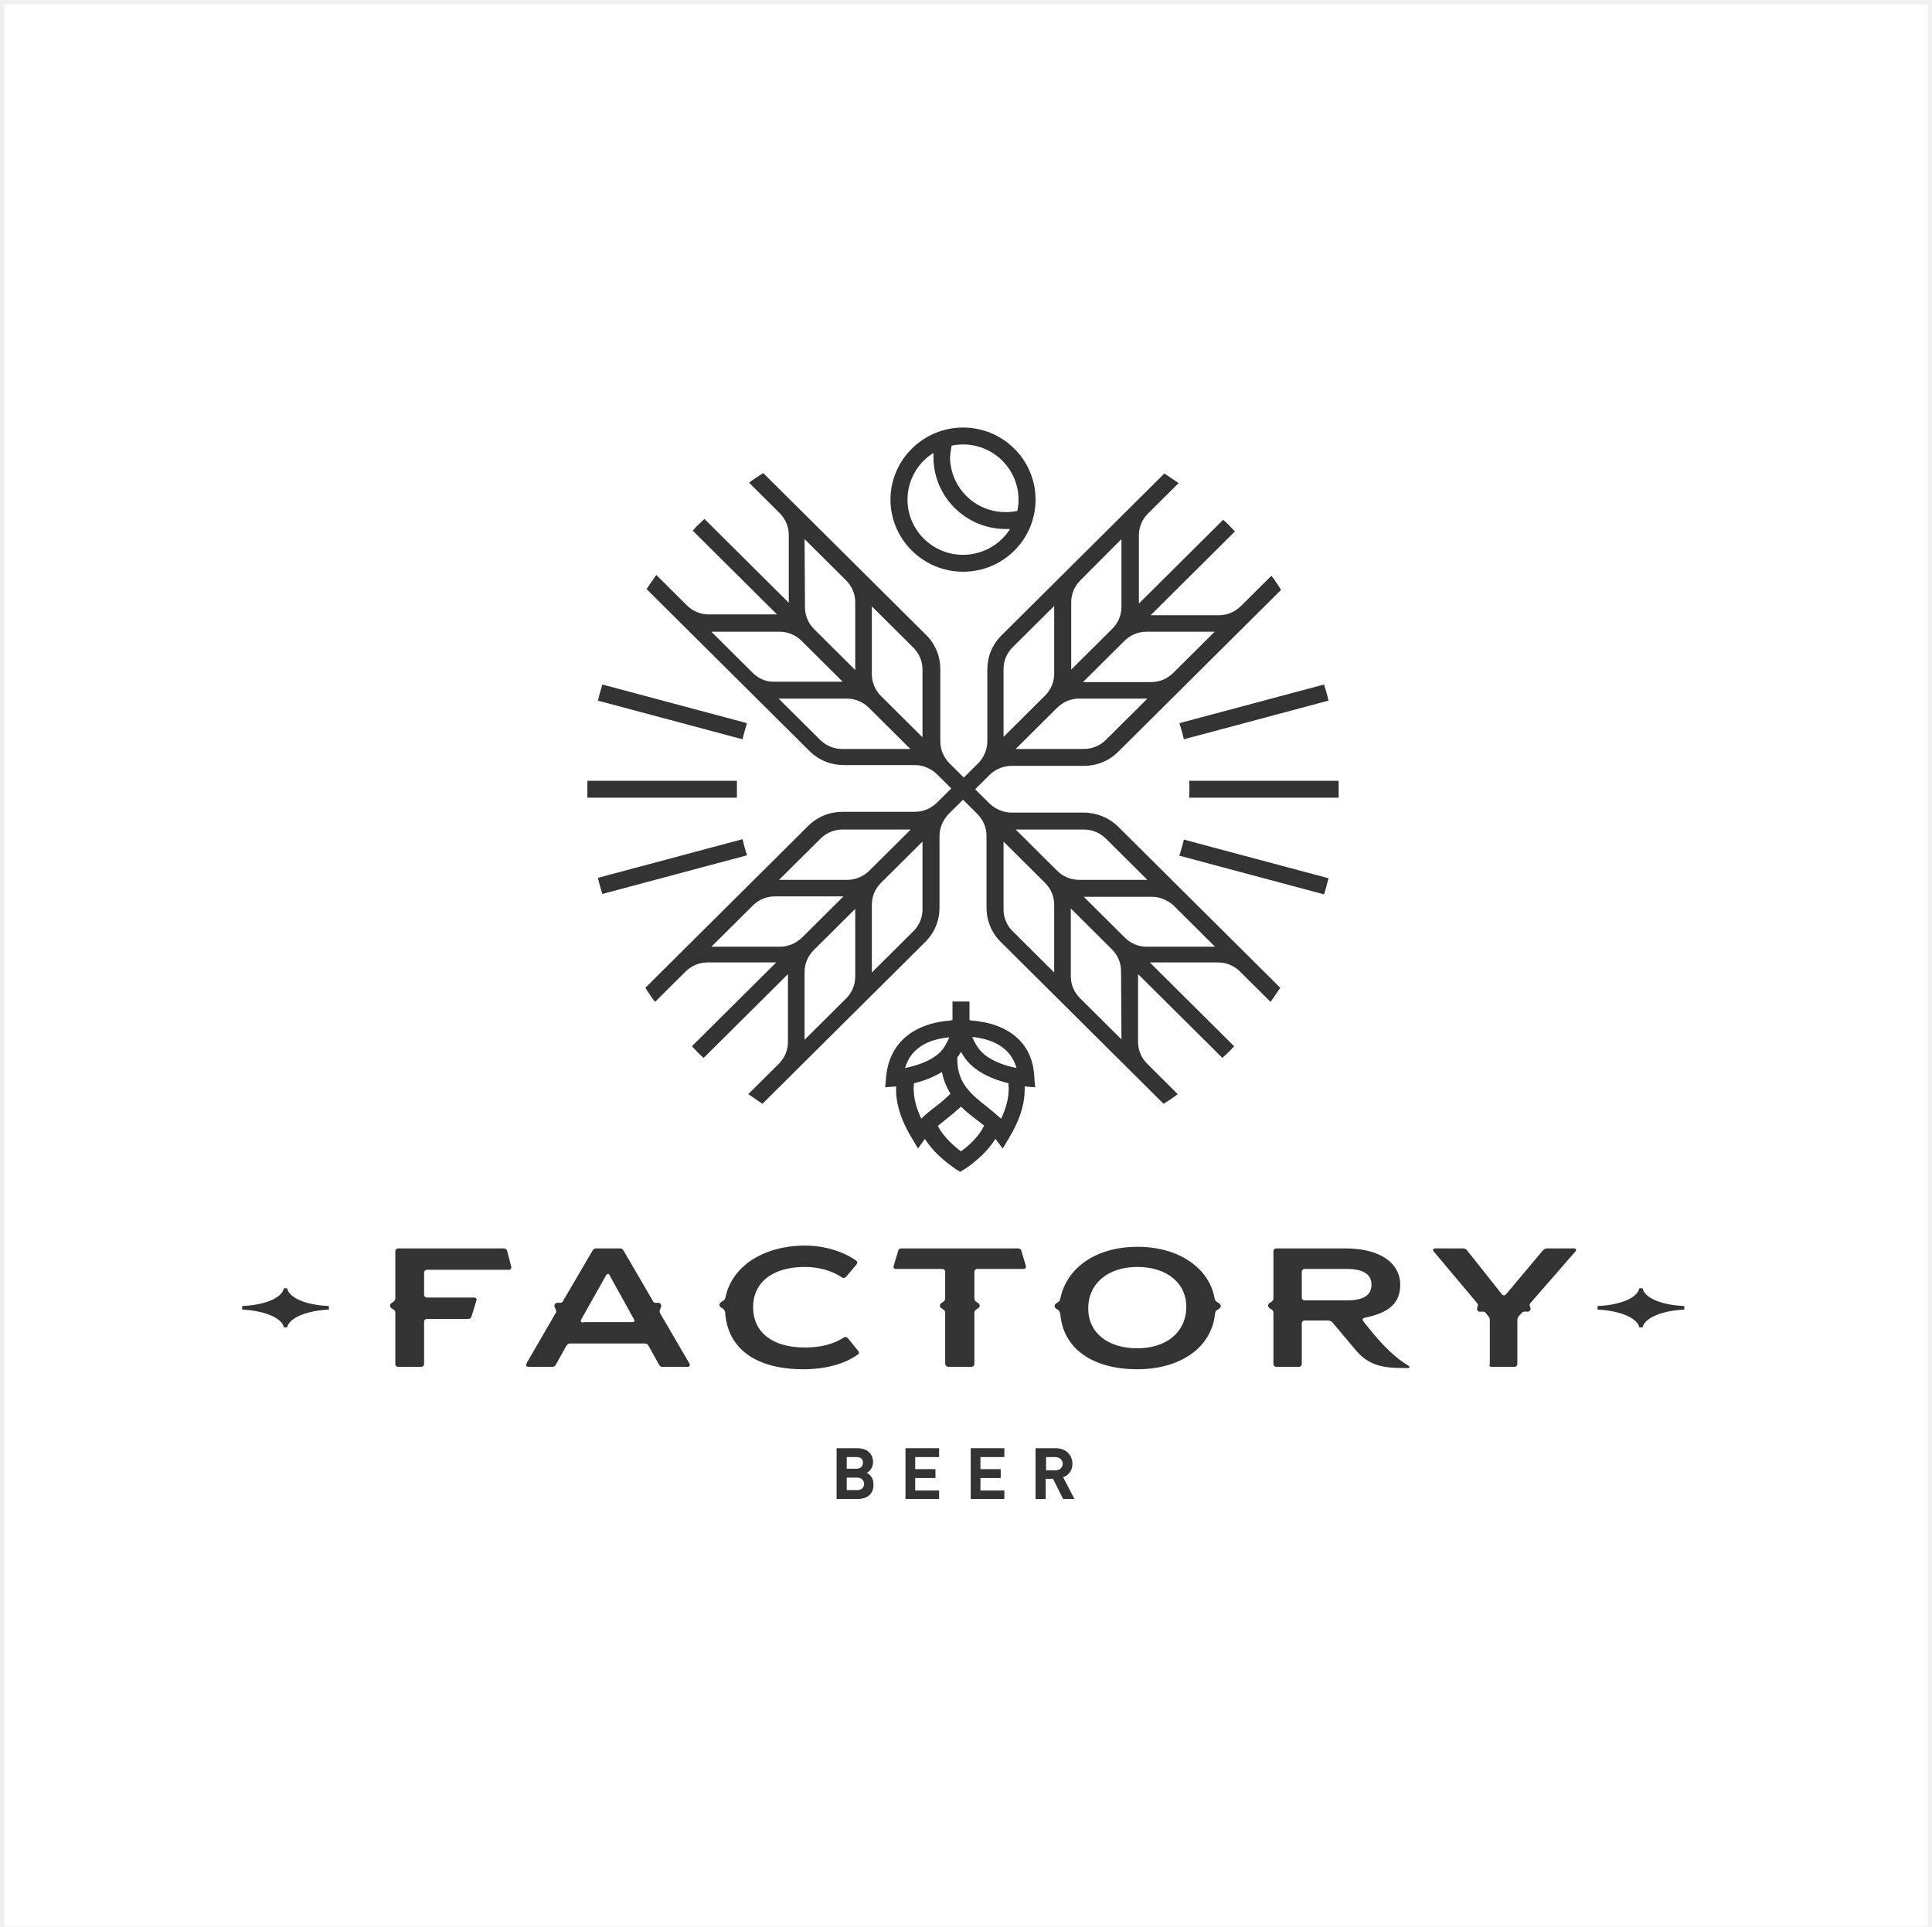
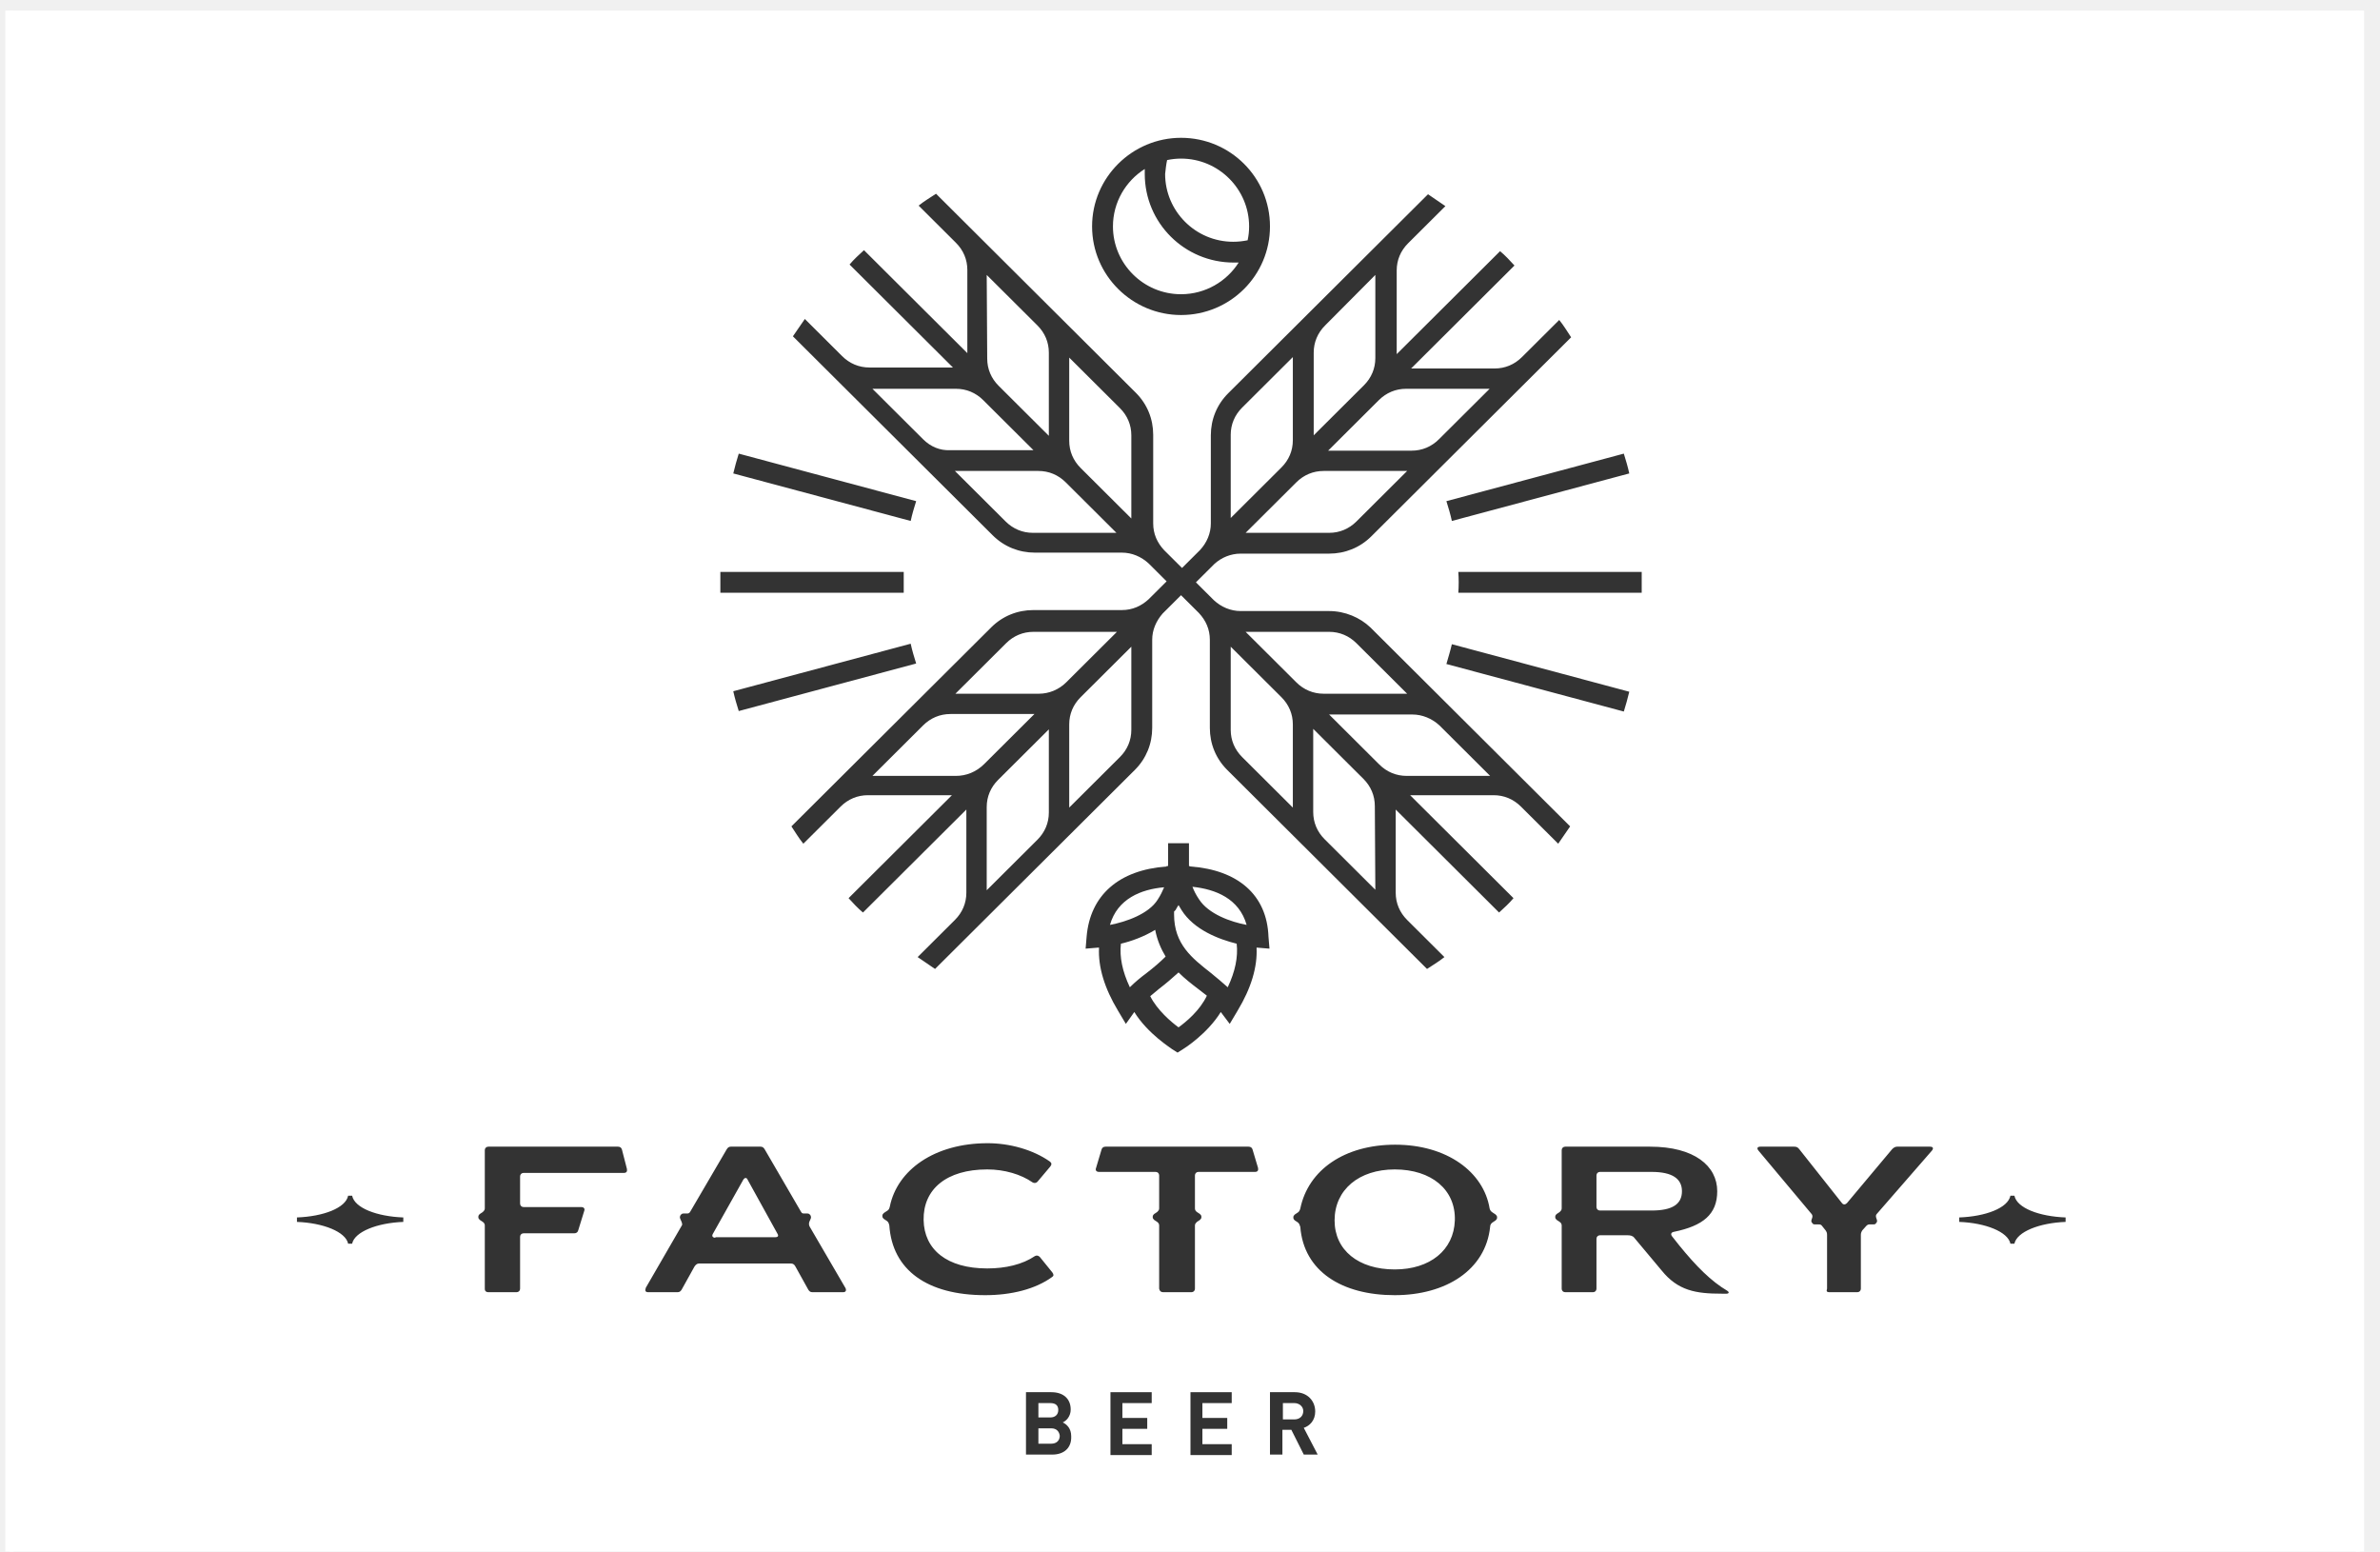
- <svg xmlns="http://www.w3.org/2000/svg" width="375" height="374" overflow="hidden">
+ <svg xmlns="http://www.w3.org/2000/svg" width="224" height="146" overflow="hidden">
  <defs>
    <clipPath id="clip0">
-       <rect x="360" y="169" width="375" height="374" />
+       <rect x="829" y="39" width="224" height="146" />
    </clipPath>
    <clipPath id="clip1">
-       <rect x="407" y="252" width="280" height="208" />
+       <rect x="829" y="40" width="223" height="145" />
    </clipPath>
    <clipPath id="clip2">
-       <rect x="407" y="252" width="280" height="208" />
+       <rect x="829" y="40" width="223" height="146" />
    </clipPath>
    <clipPath id="clip3">
-       <rect x="407" y="252" width="280" height="208" />
+       <rect x="829" y="2" width="223" height="224" />
    </clipPath>
    <clipPath id="clip4">
-       <rect x="406" y="252" width="281" height="208" />
+       <rect x="829" y="2" width="223" height="224" />
+     </clipPath>
+     <clipPath id="clip5">
+       <rect x="856" y="51" width="168" height="125" />
+     </clipPath>
+     <clipPath id="clip6">
+       <rect x="856" y="51" width="168" height="125" />
+     </clipPath>
+     <clipPath id="clip7">
+       <rect x="856" y="51" width="168" height="125" />
+     </clipPath>
+     <clipPath id="clip8">
+       <rect x="856" y="51" width="168" height="125" />
    </clipPath>
  </defs>
-   <g clip-path="url(#clip0)" transform="translate(-360 -169)">
-     <rect x="361.5" y="170.5" width="372" height="372" stroke="#FFFFFF" stroke-width="1.333" stroke-miterlimit="8" fill="#FFFFFF" />
+   <g clip-path="url(#clip0)" transform="translate(-829 -39)">
    <g clip-path="url(#clip1)">
      <g clip-path="url(#clip2)">
        <g clip-path="url(#clip3)">
          <g clip-path="url(#clip4)">
-             <path d="M139.11 27.994C146.851 27.994 153.107 21.738 153.107 13.997 153.107 6.256 146.851 0 139.11 0 131.447 0 125.113 6.256 125.113 13.997 125.113 21.738 131.447 27.994 139.11 27.994ZM136.92 3.519C137.624 3.362 138.406 3.284 139.11 3.284 145.053 3.284 149.823 8.132 149.823 13.997 149.823 14.779 149.744 15.483 149.588 16.186 148.806 16.343 148.102 16.421 147.32 16.421 141.377 16.421 136.608 11.573 136.608 5.708 136.686 5.005 136.764 4.223 136.92 3.519ZM133.402 4.926C133.402 5.161 133.402 5.474 133.402 5.708 133.402 13.45 139.657 19.705 147.398 19.705 147.633 19.705 147.946 19.705 148.18 19.705 146.304 22.677 142.941 24.71 139.11 24.71 133.167 24.71 128.397 19.862 128.397 13.997 128.397 10.165 130.43 6.803 133.402 4.926ZM97.432 57.395 69.516 49.889C69.203 50.905 68.89 52 68.656 53.017L96.571 60.523C96.806 59.429 97.119 58.412 97.432 57.395ZM181.726 60.523 209.642 53.017C209.408 51.922 209.095 50.905 208.782 49.889L180.866 57.395C181.179 58.412 181.492 59.429 181.726 60.523ZM182.743 68.577C182.821 69.672 182.821 70.767 182.743 71.862L211.597 71.862C211.597 70.767 211.597 69.672 211.597 68.577L182.743 68.577ZM180.866 83.122 208.782 90.629C209.095 89.612 209.408 88.517 209.642 87.501L181.726 79.994C181.492 81.01 181.179 82.027 180.866 83.122ZM162.412 74.755 148.493 74.755C146.929 74.755 145.444 74.129 144.271 73.035L144.192 72.956 141.456 70.22 144.349 67.326C145.444 66.31 146.929 65.684 148.493 65.684L162.412 65.684C164.914 65.684 167.26 64.746 169.059 62.947L200.493 31.513C199.868 30.574 199.32 29.636 198.617 28.776L192.752 34.641C191.579 35.813 190.093 36.439 188.451 36.439L175.314 36.439 191.579 20.174C191.188 19.784 190.875 19.392 190.484 19.002 190.093 18.61 189.702 18.22 189.311 17.907L173.047 34.171 173.047 20.956C173.047 19.314 173.672 17.829 174.845 16.656L180.71 10.791C179.771 10.165 178.911 9.54 177.973 8.914L146.538 40.349C144.74 42.147 143.801 44.493 143.801 46.995L143.801 60.914C143.801 62.478 143.176 63.964 142.081 65.137L142.003 65.215 139.266 67.952 136.529 65.215 136.451 65.137C135.356 63.964 134.731 62.556 134.731 60.914L134.731 46.917C134.731 44.415 133.792 42.069 131.994 40.271L100.559 8.836C99.621 9.462 98.683 10.009 97.823 10.713L103.687 16.577C104.86 17.75 105.486 19.236 105.486 20.878L105.486 34.015 89.221 17.75C88.83 18.141 88.439 18.454 88.048 18.845 87.657 19.236 87.266 19.627 86.953 20.018L103.218 36.283 90.081 36.283C88.439 36.283 86.953 35.657 85.78 34.484L79.916 28.619C79.29 29.558 78.665 30.418 78.039 31.356L109.474 62.791C111.272 64.59 113.618 65.528 116.12 65.528L129.805 65.528C131.368 65.528 132.854 66.153 134.027 67.248L134.105 67.326 136.842 70.063 134.105 72.8 134.027 72.878C132.854 73.973 131.447 74.599 129.805 74.599L115.886 74.599C113.383 74.599 111.038 75.537 109.239 77.335L77.805 108.77C78.43 109.708 78.977 110.647 79.681 111.507L85.546 105.642C86.719 104.469 88.204 103.844 89.847 103.844L103.062 103.844 86.797 120.108C87.188 120.499 87.501 120.89 87.892 121.281 88.283 121.672 88.674 122.063 89.065 122.376L105.329 106.111 105.329 119.248C105.329 120.89 104.704 122.376 103.531 123.549L97.666 129.414C98.605 130.039 99.465 130.665 100.403 131.29L131.838 99.856C133.636 98.057 134.574 95.711 134.574 93.209L134.574 79.29C134.574 77.726 135.2 76.319 136.217 75.146L139.11 72.253 141.847 74.99 141.925 75.068C143.02 76.241 143.645 77.648 143.645 79.29L143.645 93.209C143.645 95.711 144.583 98.057 146.382 99.856L177.817 131.29C178.755 130.665 179.693 130.117 180.553 129.414L174.689 123.549C173.516 122.376 172.89 120.89 172.89 119.248L172.89 106.111 189.155 122.376C189.546 121.985 189.937 121.672 190.328 121.281 190.719 120.89 191.11 120.499 191.423 120.108L175.158 103.844 188.295 103.844C189.937 103.844 191.423 104.469 192.595 105.642L198.46 111.507C199.086 110.568 199.711 109.708 200.337 108.77L168.902 77.335C167.26 75.771 164.914 74.755 162.412 74.755ZM174.532 39.645 187.669 39.645 179.693 47.621C178.52 48.794 177.035 49.419 175.392 49.419L162.256 49.419 170.232 41.444C171.405 40.271 172.89 39.645 174.532 39.645ZM159.988 33.937C159.988 32.295 160.614 30.809 161.786 29.636L169.684 21.66 169.684 34.797C169.684 36.439 169.059 37.925 167.886 39.098L166.478 40.505 159.988 46.995 159.988 33.937ZM161.552 52.626 174.689 52.626 166.713 60.602C165.54 61.774 164.054 62.4 162.412 62.4L149.275 62.4 157.251 54.424C158.424 53.251 159.91 52.626 161.552 52.626ZM146.929 46.917C146.929 45.275 147.555 43.789 148.728 42.617L156.704 34.641 156.704 47.777C156.704 49.419 156.078 50.905 154.905 52.078L153.498 53.486 146.929 60.054 146.929 46.917ZM108.535 21.66 116.511 29.636C117.684 30.809 118.31 32.295 118.31 33.937L118.31 47.074 111.82 40.584 110.412 39.176C109.239 38.003 108.614 36.517 108.614 34.875L108.535 21.66ZM98.526 47.621 90.55 39.645 103.687 39.645C105.329 39.645 106.815 40.271 107.988 41.444L109.395 42.851 115.886 49.341 102.749 49.341C101.185 49.419 99.699 48.794 98.526 47.621ZM115.808 62.4C114.165 62.4 112.68 61.774 111.507 60.602L103.531 52.626 116.668 52.626C118.31 52.626 119.795 53.251 120.968 54.424L122.376 55.832 128.944 62.4 115.808 62.4ZM131.29 60.132 124.722 53.564 123.314 52.156C122.141 50.983 121.516 49.498 121.516 47.856L121.516 34.719 129.492 42.695C130.665 43.868 131.29 45.353 131.29 46.995L131.29 60.132 131.29 60.132ZM103.687 100.794 90.55 100.794 98.526 92.818C99.699 91.645 101.185 91.019 102.827 91.019L116.042 91.019 109.552 97.51 108.144 98.917C106.893 100.168 105.329 100.794 103.687 100.794ZM118.31 106.58C118.31 108.223 117.684 109.708 116.511 110.881L108.535 118.857 108.535 105.72C108.535 104.078 109.161 102.592 110.334 101.42L118.31 93.444 118.31 106.58ZM116.746 87.814 103.609 87.814 111.585 79.838C112.758 78.665 114.244 78.039 115.886 78.039L129.023 78.039 122.454 84.608 121.047 86.015C119.874 87.188 118.31 87.814 116.746 87.814ZM131.29 93.522C131.29 95.164 130.665 96.65 129.492 97.823L121.516 105.799 121.516 92.662C121.516 91.019 122.141 89.534 123.314 88.361L131.29 80.385 131.29 93.522ZM156.704 105.799 148.728 97.823C147.555 96.65 146.929 95.164 146.929 93.522L146.929 80.385 153.498 86.953 154.905 88.361C156.078 89.534 156.704 91.019 156.704 92.662L156.704 105.799ZM169.684 118.779 161.708 110.803C160.535 109.63 159.91 108.144 159.91 106.502L159.91 93.365 166.4 99.856 167.808 101.263C168.98 102.436 169.606 103.922 169.606 105.564L169.684 118.779ZM179.771 92.818 187.747 100.794 174.611 100.794C172.968 100.794 171.483 100.168 170.31 98.996L168.902 97.588 162.412 91.098 175.549 91.098C177.035 91.098 178.598 91.723 179.771 92.818ZM161.552 87.814C159.91 87.814 158.424 87.188 157.251 86.015L155.844 84.608 149.275 78.039 162.412 78.039C164.054 78.039 165.54 78.665 166.713 79.838L174.689 87.814 161.552 87.814ZM95.477 68.577 66.623 68.577C66.623 69.672 66.623 70.767 66.623 71.862L95.477 71.862C95.477 70.767 95.477 69.672 95.477 68.577ZM96.571 79.916 68.656 87.423C68.89 88.517 69.203 89.534 69.516 90.55L97.432 83.044C97.119 82.027 96.806 81.01 96.571 79.916ZM140.595 115.104 140.361 115.026 140.361 111.429 137.077 111.429 137.077 115.026 136.842 115.026 136.842 115.104C129.335 115.651 124.8 119.639 124.253 126.208L124.096 128.084 125.973 127.928C125.973 127.928 126.129 127.928 126.208 127.928 126.051 130.977 127.068 134.34 129.179 137.859L130.43 139.97 131.759 138.093C133.871 141.534 137.546 143.801 137.702 143.958L138.562 144.505 139.423 143.958C139.579 143.88 143.254 141.534 145.365 138.093L146.773 139.97 148.024 137.859C150.135 134.34 151.152 130.977 150.995 127.928 151.074 127.928 151.152 127.928 151.152 127.928L153.029 128.084 152.872 126.208C152.638 119.561 148.024 115.651 140.595 115.104ZM127.928 124.331C129.101 120.186 132.854 118.701 136.451 118.388 136.217 118.935 135.904 119.639 135.435 120.343 134.027 122.611 130.43 123.862 127.928 124.331ZM133.714 131.916C132.776 132.62 131.916 133.323 131.056 134.183 129.883 131.681 129.414 129.414 129.648 127.302 131.29 126.911 133.245 126.208 135.044 125.113 135.356 126.755 135.982 128.162 136.686 129.335 135.747 130.274 134.731 131.134 133.714 131.916ZM138.719 140.517C137.546 139.657 135.356 137.78 134.262 135.591 134.731 135.2 135.2 134.809 135.669 134.418 136.686 133.636 137.702 132.776 138.719 131.838 139.735 132.854 140.752 133.636 141.768 134.418 142.238 134.809 142.707 135.122 143.176 135.513 142.081 137.859 139.892 139.657 138.719 140.517ZM146.46 134.183C145.6 133.402 144.662 132.62 143.801 131.916 140.83 129.57 138.015 127.38 138.015 122.689 138.015 122.532 138.015 122.376 138.015 122.22 138.093 122.141 138.171 122.063 138.25 121.985 138.406 121.672 138.562 121.438 138.719 121.203 138.875 121.438 139.032 121.75 139.188 121.985 141.143 125.113 145.053 126.598 147.868 127.302 148.102 129.414 147.633 131.681 146.46 134.183ZM141.925 120.265C141.456 119.561 141.143 118.935 140.908 118.31 144.583 118.701 148.259 120.186 149.432 124.331 146.929 123.862 143.411 122.611 141.925 120.265Z" fill="#333333" transform="matrix(1.00583 0 0 1 407 252)" />
-             <path d="M118.857 208 114.713 208 114.713 198.147 118.701 198.147C120.656 198.147 121.75 199.242 121.75 200.884 121.75 201.979 121.047 202.683 120.499 202.917 121.125 203.23 121.829 203.856 121.829 205.107 121.907 206.983 120.656 208 118.857 208ZM118.544 199.868 116.668 199.868 116.668 202.135 118.544 202.135C119.326 202.135 119.795 201.666 119.795 200.962 119.795 200.259 119.405 199.868 118.544 199.868ZM118.701 203.856 116.668 203.856 116.668 206.28 118.701 206.28C119.561 206.28 120.03 205.732 120.03 205.029 119.952 204.403 119.561 203.856 118.701 203.856Z" fill="#333333" transform="matrix(1.00583 0 0 1 407 252)" />
-             <path d="M128.006 208 128.006 198.147 134.496 198.147 134.496 199.868 129.883 199.868 129.883 202.214 133.792 202.214 133.792 203.934 129.883 203.934 129.883 206.358 134.496 206.358 134.496 208.078 128.006 208.078 128.006 208Z" fill="#333333" transform="matrix(1.00583 0 0 1 407 252)" />
-             <path d="M140.595 208 140.595 198.147 147.086 198.147 147.086 199.868 142.472 199.868 142.472 202.214 146.382 202.214 146.382 203.934 142.472 203.934 142.472 206.358 147.086 206.358 147.086 208.078 140.595 208.078 140.595 208Z" fill="#333333" transform="matrix(1.00583 0 0 1 407 252)" />
-             <path d="M158.424 208 156.469 204.09 155.062 204.09 155.062 208 153.107 208 153.107 198.147 157.017 198.147C159.05 198.147 160.223 199.555 160.223 201.197 160.223 202.605 159.362 203.465 158.424 203.777L160.614 208 158.424 208ZM156.938 199.868 155.14 199.868 155.14 202.448 156.938 202.448C157.798 202.448 158.346 201.901 158.346 201.119 158.346 200.415 157.72 199.868 156.938 199.868Z" fill="#333333" transform="matrix(1.00583 0 0 1 407 252)" />
-             <path d="M269.618 174.689 270.244 174.689C270.635 172.812 274.153 171.405 278.298 171.248L278.298 170.544C274.153 170.388 270.635 169.059 270.244 167.104L269.618 167.104C269.227 169.059 265.708 170.388 261.564 170.544L261.564 171.248C265.708 171.405 269.227 172.812 269.618 174.689ZM241.077 182.352 245.534 182.352C245.847 182.352 246.081 182.117 246.081 181.805L246.081 173.281C246.081 173.047 246.159 172.812 246.316 172.577L246.941 171.874C247.176 171.639 247.332 171.639 247.567 171.639L248.036 171.639C248.271 171.639 248.349 171.639 248.505 171.405 248.662 171.248 248.662 171.092 248.583 170.857L248.505 170.623C248.427 170.388 248.427 170.153 248.583 169.997L257.263 159.988C257.576 159.597 257.42 159.362 256.95 159.362L251.789 159.362C251.477 159.362 251.242 159.519 251.008 159.753L243.892 168.277C243.657 168.511 243.344 168.589 243.11 168.277L236.385 159.753C236.15 159.441 235.916 159.362 235.603 159.362L230.286 159.362C229.817 159.362 229.66 159.597 229.973 159.988L238.262 169.919C238.496 170.153 238.496 170.388 238.418 170.623L238.34 170.857C238.262 171.092 238.262 171.248 238.418 171.405 238.574 171.639 238.653 171.639 238.887 171.639L239.356 171.639C239.591 171.639 239.747 171.639 239.904 171.795L240.529 172.577C240.686 172.812 240.764 172.968 240.764 173.281L240.764 181.805C240.608 182.195 240.764 182.352 241.077 182.352ZM205.029 169.45C204.716 169.45 204.481 169.215 204.481 168.902L204.481 163.898C204.481 163.585 204.716 163.35 205.029 163.35L213.161 163.35C216.445 163.35 217.931 164.445 217.931 166.4 217.931 168.433 216.445 169.45 213.161 169.45L205.029 169.45 205.029 169.45ZM224.186 182.586 224.968 182.586C225.125 182.586 225.281 182.508 225.281 182.43 225.281 182.352 225.281 182.274 225.047 182.117 222.544 180.632 220.199 178.286 217.54 175.002L216.367 173.516C216.132 173.203 216.211 172.89 216.68 172.812 221.215 171.874 223.483 170.075 223.483 166.4 223.483 162.412 219.886 159.362 212.926 159.362L199.555 159.362C199.242 159.362 199.008 159.597 199.008 159.91L199.008 169.137C199.008 169.371 198.851 169.528 198.695 169.684L198.226 169.997C198.069 170.153 197.991 170.232 197.991 170.466 197.991 170.701 198.069 170.779 198.226 170.935L198.695 171.248C198.929 171.405 199.008 171.639 199.008 171.795L199.008 181.805C199.008 182.117 199.242 182.352 199.555 182.352L203.934 182.352C204.247 182.352 204.481 182.117 204.481 181.805L204.481 173.907C204.481 173.594 204.716 173.359 205.029 173.359L209.408 173.359C209.798 173.359 210.189 173.438 210.424 173.75L214.725 178.911C217.305 182.117 220.12 182.586 224.186 182.586ZM172.734 178.755C167.026 178.755 163.272 175.705 163.272 171.014 163.272 166.165 167.104 162.959 172.734 162.959 178.52 162.959 182.352 166.165 182.195 171.014 182.039 175.705 178.286 178.755 172.734 178.755ZM136.295 182.352 140.752 182.352C141.065 182.352 141.299 182.117 141.299 181.805L141.299 171.795C141.299 171.561 141.456 171.405 141.612 171.248L142.081 170.935C142.238 170.779 142.316 170.701 142.316 170.466 142.316 170.232 142.238 170.153 142.081 169.997L141.612 169.684C141.377 169.528 141.299 169.293 141.299 169.137L141.299 163.898C141.299 163.585 141.534 163.35 141.847 163.35L150.761 163.35C151.152 163.35 151.308 163.116 151.23 162.725L150.37 159.832C150.292 159.519 150.057 159.362 149.744 159.362L127.224 159.362C126.911 159.362 126.677 159.519 126.598 159.832L125.738 162.725C125.582 163.116 125.817 163.35 126.208 163.35L135.122 163.35C135.435 163.35 135.669 163.585 135.669 163.898L135.669 169.137C135.669 169.371 135.513 169.528 135.356 169.684L134.887 169.997C134.731 170.153 134.653 170.232 134.653 170.466 134.653 170.701 134.731 170.779 134.887 170.935L135.356 171.248C135.591 171.405 135.669 171.639 135.669 171.795L135.669 181.805C135.747 182.195 135.982 182.352 136.295 182.352ZM108.301 182.821C112.367 182.821 116.199 181.883 118.857 179.928 119.092 179.771 119.092 179.537 118.857 179.224L116.902 176.8C116.668 176.565 116.433 176.487 116.12 176.644 114.165 177.973 111.507 178.598 108.614 178.598 102.28 178.598 98.683 175.627 98.605 170.935 98.526 166.087 102.201 162.959 108.614 162.959 111.35 162.959 113.931 163.741 115.729 164.992 115.964 165.149 116.277 165.149 116.511 164.914L118.544 162.49C118.779 162.177 118.779 161.943 118.466 161.708 115.808 159.832 112.132 158.815 108.692 158.815 100.325 158.815 94.46 163.038 93.287 168.824 93.209 169.137 93.131 169.371 92.818 169.528L92.349 169.841C92.192 169.997 92.114 170.075 92.114 170.31 92.114 170.544 92.192 170.623 92.349 170.779L92.818 171.092C93.053 171.248 93.131 171.483 93.209 171.795 93.678 178.833 99.152 182.821 108.301 182.821ZM65.841 173.75C65.45 173.75 65.215 173.516 65.45 173.125L70.22 164.602C70.454 164.211 70.767 164.211 70.923 164.602L75.615 173.125C75.85 173.516 75.615 173.672 75.224 173.672L65.841 173.672 65.841 173.75ZM55.284 182.352 59.898 182.352C60.211 182.352 60.367 182.195 60.523 181.961L62.556 178.286C62.713 178.051 62.947 177.817 63.26 177.817L77.726 177.817C78.039 177.817 78.274 177.973 78.43 178.286L80.463 181.961C80.62 182.195 80.776 182.352 81.089 182.352L85.937 182.352C86.328 182.352 86.484 182.117 86.328 181.726L80.698 172.03C80.541 171.795 80.541 171.483 80.62 171.248L80.854 170.701C80.932 170.466 80.854 170.31 80.776 170.153 80.62 169.997 80.541 169.919 80.307 169.919L79.838 169.919C79.603 169.919 79.447 169.919 79.29 169.606L73.582 159.753C73.426 159.519 73.269 159.362 72.956 159.362L68.265 159.362C67.952 159.362 67.796 159.519 67.639 159.753L61.853 169.684C61.696 169.919 61.54 169.919 61.305 169.919L60.836 169.919C60.602 169.919 60.523 169.997 60.367 170.153 60.289 170.31 60.211 170.466 60.289 170.701L60.523 171.248C60.602 171.483 60.68 171.717 60.523 171.874L54.893 181.648C54.737 182.117 54.815 182.352 55.284 182.352ZM30.105 182.352 34.562 182.352C34.875 182.352 35.11 182.117 35.11 181.805L35.11 173.594C35.11 173.281 35.344 173.047 35.657 173.047L43.633 173.047C43.946 173.047 44.181 172.89 44.259 172.577L45.197 169.528C45.353 169.137 45.119 168.902 44.728 168.902L35.657 168.902C35.344 168.902 35.11 168.668 35.11 168.355L35.11 164.054C35.11 163.741 35.344 163.507 35.657 163.507L51.453 163.507C51.844 163.507 52 163.272 51.922 162.881L51.14 159.832C51.062 159.519 50.827 159.362 50.514 159.362L30.105 159.362C29.793 159.362 29.558 159.597 29.558 159.91L29.558 169.137C29.558 169.371 29.401 169.528 29.245 169.684L28.776 169.997C28.619 170.153 28.541 170.232 28.541 170.466 28.541 170.701 28.619 170.779 28.776 170.935L29.245 171.248C29.48 171.405 29.558 171.639 29.558 171.795L29.558 181.805C29.558 182.195 29.793 182.352 30.105 182.352ZM8.054 174.689 8.68 174.689C9.071 172.812 12.589 171.405 16.734 171.248L16.734 170.544C12.589 170.388 9.071 169.059 8.68 167.104L8.054 167.104C7.663 169.059 4.144 170.388 0 170.544L0 171.248C4.144 171.405 7.663 172.812 8.054 174.689ZM172.734 182.821C180.788 182.821 187.044 178.833 187.747 172.03 187.747 171.717 187.904 171.483 188.138 171.326L188.608 171.014C188.764 170.857 188.842 170.779 188.842 170.544 188.842 170.31 188.764 170.232 188.608 170.075L188.138 169.762C187.904 169.606 187.747 169.45 187.669 169.137 186.731 163.35 180.944 159.05 172.812 159.05 164.836 159.05 159.128 163.038 157.877 169.137 157.798 169.45 157.642 169.684 157.486 169.762L157.017 170.075C156.86 170.232 156.782 170.31 156.782 170.544 156.782 170.779 156.86 170.857 157.017 171.014L157.486 171.326C157.72 171.483 157.798 171.795 157.877 172.03 158.424 179.068 164.445 182.821 172.734 182.821Z" fill="#333333" transform="matrix(1.00583 0 0 1 407 252)" />
+             <path d="M214.972 101.391 436.188 101.391 436.188 322.607 214.972 322.607Z" stroke="#FFFFFF" stroke-width="0.793" stroke-miterlimit="8" fill="#FFFFFF" transform="matrix(1 0 0 1.00179 614.92 -98.1559)" />
+             <g clip-path="url(#clip5)">
+               <g clip-path="url(#clip6)">
+                 <g clip-path="url(#clip7)">
+                   <g clip-path="url(#clip8)">
+                     <path d="M82.872 16.677C87.483 16.677 91.21 12.95 91.21 8.338 91.21 3.727 87.483 0 82.872 0 78.307 0 74.534 3.727 74.534 8.338 74.534 12.95 78.307 16.677 82.872 16.677ZM81.567 2.096C81.987 2.003 82.453 1.956 82.872 1.956 86.412 1.956 89.254 4.845 89.254 8.338 89.254 8.804 89.207 9.223 89.114 9.643 88.648 9.736 88.229 9.783 87.763 9.783 84.222 9.783 81.381 6.894 81.381 3.401 81.428 2.981 81.474 2.515 81.567 2.096ZM79.472 2.935C79.472 3.075 79.472 3.261 79.472 3.401 79.472 8.012 83.198 11.739 87.809 11.739 87.949 11.739 88.136 11.739 88.275 11.739 87.158 13.509 85.154 14.72 82.872 14.72 79.332 14.72 76.49 11.832 76.49 8.338 76.49 6.056 77.701 4.053 79.472 2.935ZM58.043 34.192 41.413 29.72C41.226 30.326 41.04 30.978 40.9 31.584L57.53 36.056C57.67 35.403 57.856 34.798 58.043 34.192ZM108.259 36.056 124.89 31.584C124.75 30.931 124.564 30.326 124.378 29.72L107.747 34.192C107.934 34.798 108.12 35.403 108.259 36.056ZM108.865 40.854C108.912 41.506 108.912 42.158 108.865 42.81L126.055 42.81C126.055 42.158 126.055 41.506 126.055 40.854L108.865 40.854ZM107.747 49.518 124.378 53.99C124.564 53.385 124.75 52.732 124.89 52.127L108.259 47.655C108.12 48.26 107.934 48.866 107.747 49.518ZM96.754 44.534 88.462 44.534C87.53 44.534 86.645 44.161 85.946 43.509L85.899 43.462 84.269 41.832 85.993 40.108C86.645 39.503 87.53 39.13 88.462 39.13L96.754 39.13C98.244 39.13 99.642 38.571 100.713 37.5L119.44 18.773C119.067 18.214 118.741 17.655 118.322 17.143L114.828 20.636C114.129 21.335 113.244 21.708 112.266 21.708L104.44 21.708 114.129 12.018C113.896 11.786 113.71 11.553 113.477 11.32 113.244 11.087 113.011 10.854 112.778 10.668L103.089 20.357 103.089 12.484C103.089 11.506 103.461 10.621 104.16 9.922L107.654 6.429C107.095 6.056 106.582 5.683 106.024 5.311L87.297 24.037C86.226 25.108 85.666 26.506 85.666 27.997L85.666 36.288C85.666 37.22 85.294 38.105 84.642 38.804L84.595 38.85 82.965 40.481 81.334 38.85 81.288 38.804C80.635 38.105 80.263 37.267 80.263 36.288L80.263 27.95C80.263 26.459 79.704 25.062 78.633 23.99L59.906 5.264C59.347 5.637 58.788 5.963 58.276 6.382L61.769 9.876C62.468 10.574 62.841 11.46 62.841 12.438L62.841 20.264 53.152 10.574C52.919 10.807 52.686 10.994 52.453 11.227 52.22 11.46 51.987 11.692 51.801 11.925L61.49 21.615 53.664 21.615C52.686 21.615 51.801 21.242 51.102 20.543L47.608 17.049C47.236 17.608 46.863 18.121 46.49 18.68L65.217 37.406C66.288 38.478 67.686 39.037 69.176 39.037L77.329 39.037C78.26 39.037 79.145 39.41 79.844 40.062L79.89 40.108 81.521 41.739 79.89 43.369 79.844 43.416C79.145 44.068 78.307 44.441 77.329 44.441L69.037 44.441C67.546 44.441 66.149 44.999 65.077 46.071L46.35 64.797C46.723 65.356 47.049 65.916 47.468 66.428L50.962 62.934C51.661 62.235 52.546 61.863 53.524 61.863L61.397 61.863 51.708 71.552C51.94 71.785 52.127 72.018 52.36 72.251 52.593 72.484 52.825 72.716 53.058 72.903L62.748 63.213 62.748 71.04C62.748 72.018 62.375 72.903 61.676 73.602L58.183 77.096C58.742 77.468 59.254 77.841 59.813 78.213L78.54 59.487C79.611 58.416 80.17 57.018 80.17 55.527L80.17 47.236C80.17 46.304 80.543 45.465 81.148 44.767L82.872 43.043 84.502 44.673 84.549 44.72C85.201 45.419 85.573 46.257 85.573 47.236L85.573 55.527C85.573 57.018 86.132 58.416 87.204 59.487L105.931 78.213C106.49 77.841 107.048 77.514 107.561 77.096L104.067 73.602C103.369 72.903 102.996 72.018 102.996 71.04L102.996 63.213 112.685 72.903C112.918 72.67 113.151 72.484 113.384 72.251 113.617 72.018 113.85 71.785 114.036 71.552L104.347 61.863 112.173 61.863C113.151 61.863 114.036 62.235 114.734 62.934L118.228 66.428C118.601 65.869 118.974 65.356 119.347 64.797L100.62 46.071C99.642 45.139 98.244 44.534 96.754 44.534ZM103.974 23.618 111.8 23.618 107.048 28.369C106.35 29.068 105.465 29.441 104.486 29.441L96.661 29.441 101.412 24.689C102.111 23.99 102.996 23.618 103.974 23.618ZM95.309 20.217C95.309 19.239 95.682 18.354 96.381 17.655L101.086 12.904 101.086 20.73C101.086 21.708 100.713 22.593 100.015 23.292L99.176 24.13 95.309 27.997 95.309 20.217ZM96.241 31.351 104.067 31.351 99.316 36.102C98.617 36.801 97.732 37.173 96.754 37.173L88.927 37.173 93.679 32.422C94.378 31.723 95.263 31.351 96.241 31.351ZM87.53 27.95C87.53 26.972 87.903 26.087 88.602 25.388L93.353 20.636 93.353 28.462C93.353 29.441 92.98 30.326 92.281 31.024L91.443 31.863 87.53 35.776 87.53 27.95ZM64.657 12.904 69.409 17.655C70.108 18.354 70.481 19.239 70.481 20.217L70.481 28.043 66.614 24.177 65.776 23.338C65.077 22.64 64.704 21.754 64.704 20.776L64.657 12.904ZM58.695 28.369 53.944 23.618 61.769 23.618C62.748 23.618 63.633 23.99 64.332 24.689L65.17 25.528 69.037 29.394 61.211 29.394C60.279 29.441 59.394 29.068 58.695 28.369ZM68.99 37.173C68.011 37.173 67.127 36.801 66.428 36.102L61.676 31.351 69.502 31.351C70.481 31.351 71.365 31.723 72.064 32.422L72.903 33.261 76.816 37.173 68.99 37.173ZM78.213 35.823 74.3 31.91 73.462 31.071C72.763 30.372 72.391 29.487 72.391 28.509L72.391 20.683 77.142 25.434C77.841 26.133 78.213 27.018 78.213 27.997L78.213 35.823 78.213 35.823ZM61.769 60.046 53.944 60.046 58.695 55.294C59.394 54.596 60.279 54.223 61.257 54.223L69.13 54.223 65.263 58.089 64.424 58.928C63.679 59.673 62.748 60.046 61.769 60.046ZM70.481 63.493C70.481 64.472 70.108 65.356 69.409 66.055L64.657 70.807 64.657 62.98C64.657 62.002 65.03 61.117 65.729 60.419L70.481 55.667 70.481 63.493ZM69.549 52.313 61.723 52.313 66.474 47.562C67.173 46.863 68.058 46.49 69.037 46.49L76.863 46.49 72.949 50.403 72.111 51.242C71.412 51.94 70.481 52.313 69.549 52.313ZM78.213 55.714C78.213 56.692 77.841 57.577 77.142 58.276L72.391 63.028 72.391 55.201C72.391 54.223 72.763 53.338 73.462 52.639L78.213 47.888 78.213 55.714ZM93.353 63.028 88.602 58.276C87.903 57.577 87.53 56.692 87.53 55.714L87.53 47.888 91.443 51.801 92.281 52.639C92.98 53.338 93.353 54.223 93.353 55.201L93.353 63.028ZM101.086 70.76 96.334 66.009C95.635 65.31 95.263 64.424 95.263 63.446L95.263 55.62 99.129 59.487 99.968 60.325C100.666 61.024 101.039 61.909 101.039 62.888L101.086 70.76ZM107.095 55.294 111.846 60.046 104.021 60.046C103.042 60.046 102.157 59.673 101.459 58.974L100.62 58.136 96.754 54.27 104.58 54.27C105.465 54.27 106.396 54.642 107.095 55.294ZM96.241 52.313C95.263 52.313 94.378 51.94 93.679 51.242L92.841 50.403 88.927 46.49 96.754 46.49C97.732 46.49 98.617 46.863 99.316 47.562L104.067 52.313 96.241 52.313ZM56.878 40.854 39.689 40.854C39.689 41.506 39.689 42.158 39.689 42.81L56.878 42.81C56.878 42.158 56.878 41.506 56.878 40.854ZM57.53 47.608 40.9 52.08C41.04 52.732 41.226 53.338 41.413 53.944L58.043 49.471C57.856 48.866 57.67 48.26 57.53 47.608ZM83.757 68.571 83.617 68.524 83.617 66.382 81.661 66.382 81.661 68.524 81.521 68.524 81.521 68.571C77.049 68.897 74.347 71.272 74.021 75.186L73.928 76.303 75.046 76.21C75.046 76.21 75.139 76.21 75.186 76.21 75.092 78.027 75.698 80.03 76.956 82.127L77.701 83.384 78.493 82.266C79.751 84.316 81.94 85.666 82.033 85.76L82.545 86.086 83.058 85.76C83.151 85.713 85.341 84.316 86.598 82.266L87.437 83.384 88.182 82.127C89.44 80.03 90.046 78.027 89.952 76.21 89.999 76.21 90.046 76.21 90.046 76.21L91.164 76.303 91.07 75.186C90.931 71.226 88.182 68.897 83.757 68.571ZM76.21 74.068C76.909 71.598 79.145 70.714 81.288 70.527 81.148 70.853 80.962 71.272 80.683 71.692 79.844 73.043 77.701 73.788 76.21 74.068ZM79.657 78.586C79.099 79.006 78.586 79.424 78.074 79.937 77.375 78.446 77.096 77.096 77.235 75.838 78.213 75.605 79.378 75.186 80.45 74.534 80.635 75.512 81.008 76.35 81.428 77.049 80.868 77.608 80.263 78.12 79.657 78.586ZM82.639 83.71C81.94 83.198 80.635 82.08 79.984 80.775 80.263 80.543 80.543 80.31 80.822 80.077 81.428 79.611 82.033 79.099 82.639 78.54 83.244 79.145 83.85 79.611 84.455 80.077 84.735 80.31 85.015 80.496 85.294 80.729 84.642 82.127 83.338 83.198 82.639 83.71ZM87.251 79.937C86.738 79.472 86.179 79.006 85.666 78.586 83.897 77.189 82.22 75.884 82.22 73.089 82.22 72.996 82.22 72.903 82.22 72.81 82.266 72.763 82.312 72.716 82.36 72.67 82.453 72.484 82.545 72.344 82.639 72.204 82.732 72.344 82.825 72.53 82.918 72.67 84.083 74.534 86.412 75.418 88.089 75.838 88.229 77.096 87.949 78.446 87.251 79.937ZM84.549 71.645C84.269 71.226 84.083 70.853 83.943 70.481 86.132 70.714 88.322 71.598 89.021 74.068 87.53 73.788 85.434 73.043 84.549 71.645Z" fill="#333333" transform="matrix(1.00404 0 0 1 856.949 51.9679)" />
+                     <path d="M70.807 123.912 68.338 123.912 68.338 118.042 70.714 118.042C71.878 118.042 72.53 118.694 72.53 119.672 72.53 120.325 72.111 120.744 71.785 120.884 72.158 121.07 72.577 121.443 72.577 122.188 72.624 123.306 71.878 123.912 70.807 123.912ZM70.62 119.067 69.502 119.067 69.502 120.418 70.62 120.418C71.086 120.418 71.365 120.138 71.365 119.719 71.365 119.3 71.133 119.067 70.62 119.067ZM70.714 121.443 69.502 121.443 69.502 122.887 70.714 122.887C71.226 122.887 71.505 122.561 71.505 122.142 71.459 121.769 71.226 121.443 70.714 121.443Z" fill="#333333" transform="matrix(1.00404 0 0 1 856.949 51.9679)" />
+                     <path d="M76.257 123.912 76.257 118.042 80.123 118.042 80.123 119.067 77.375 119.067 77.375 120.465 79.704 120.465 79.704 121.489 77.375 121.489 77.375 122.933 80.123 122.933 80.123 123.958 76.257 123.958 76.257 123.912Z" fill="#333333" transform="matrix(1.00404 0 0 1 856.949 51.9679)" />
+                     <path d="M83.757 123.912 83.757 118.042 87.623 118.042 87.623 119.067 84.875 119.067 84.875 120.465 87.204 120.465 87.204 121.489 84.875 121.489 84.875 122.933 87.623 122.933 87.623 123.958 83.757 123.958 83.757 123.912Z" fill="#333333" transform="matrix(1.00404 0 0 1 856.949 51.9679)" />
+                     <path d="M94.378 123.912 93.213 121.582 92.375 121.582 92.375 123.912 91.21 123.912 91.21 118.042 93.54 118.042C94.751 118.042 95.45 118.881 95.45 119.859 95.45 120.698 94.937 121.21 94.378 121.396L95.682 123.912 94.378 123.912ZM93.493 119.067 92.421 119.067 92.421 120.604 93.493 120.604C94.005 120.604 94.331 120.278 94.331 119.812 94.331 119.393 93.958 119.067 93.493 119.067Z" fill="#333333" transform="matrix(1.00404 0 0 1 856.949 51.9679)" />
+                     <path d="M160.619 104.067 160.992 104.067C161.225 102.949 163.321 102.111 165.79 102.017L165.79 101.598C163.321 101.505 161.225 100.713 160.992 99.549L160.619 99.549C160.386 100.713 158.29 101.505 155.821 101.598L155.821 102.017C158.29 102.111 160.386 102.949 160.619 104.067ZM143.617 108.632 146.272 108.632C146.458 108.632 146.598 108.492 146.598 108.307L146.598 103.229C146.598 103.089 146.644 102.949 146.738 102.809L147.11 102.39C147.25 102.25 147.343 102.25 147.483 102.25L147.762 102.25C147.902 102.25 147.949 102.25 148.042 102.111 148.135 102.017 148.135 101.924 148.088 101.784L148.042 101.645C147.995 101.505 147.995 101.365 148.088 101.272L153.259 95.309C153.446 95.077 153.353 94.937 153.073 94.937L149.998 94.937C149.812 94.937 149.672 95.03 149.533 95.169L145.294 100.248C145.154 100.387 144.967 100.433 144.828 100.248L140.821 95.169C140.681 94.984 140.542 94.937 140.356 94.937L137.188 94.937C136.909 94.937 136.815 95.077 137.002 95.309L141.94 101.226C142.079 101.365 142.079 101.505 142.033 101.645L141.986 101.784C141.94 101.924 141.94 102.017 142.033 102.111 142.125 102.25 142.173 102.25 142.312 102.25L142.591 102.25C142.731 102.25 142.824 102.25 142.918 102.343L143.29 102.809C143.384 102.949 143.43 103.042 143.43 103.229L143.43 108.307C143.337 108.539 143.43 108.632 143.617 108.632ZM122.142 100.946C121.955 100.946 121.815 100.806 121.815 100.62L121.815 97.639C121.815 97.452 121.955 97.312 122.142 97.312L126.986 97.312C128.943 97.312 129.828 97.965 129.828 99.129 129.828 100.34 128.943 100.946 126.986 100.946L122.142 100.946 122.142 100.946ZM133.554 108.772 134.02 108.772C134.114 108.772 134.206 108.725 134.206 108.679 134.206 108.632 134.206 108.586 134.067 108.492 132.576 107.608 131.179 106.21 129.595 104.254L128.896 103.369C128.756 103.182 128.803 102.996 129.083 102.949 131.784 102.39 133.135 101.319 133.135 99.129 133.135 96.754 130.993 94.937 126.846 94.937L118.881 94.937C118.694 94.937 118.555 95.077 118.555 95.263L118.555 100.76C118.555 100.899 118.461 100.993 118.368 101.086L118.089 101.272C117.995 101.365 117.949 101.412 117.949 101.552 117.949 101.692 117.995 101.738 118.089 101.831L118.368 102.017C118.508 102.111 118.555 102.25 118.555 102.343L118.555 108.307C118.555 108.492 118.694 108.632 118.881 108.632L121.489 108.632C121.676 108.632 121.815 108.492 121.815 108.307L121.815 103.601C121.815 103.415 121.955 103.275 122.142 103.275L124.75 103.275C124.983 103.275 125.216 103.322 125.356 103.508L127.918 106.582C129.455 108.492 131.132 108.772 133.554 108.772ZM102.903 106.49C99.502 106.49 97.266 104.673 97.266 101.878 97.266 98.989 99.549 97.079 102.903 97.079 106.35 97.079 108.632 98.989 108.539 101.878 108.446 104.673 106.21 106.49 102.903 106.49ZM81.195 108.632 83.85 108.632C84.037 108.632 84.176 108.492 84.176 108.307L84.176 102.343C84.176 102.204 84.269 102.111 84.362 102.017L84.642 101.831C84.735 101.738 84.782 101.692 84.782 101.552 84.782 101.412 84.735 101.365 84.642 101.272L84.362 101.086C84.222 100.993 84.176 100.853 84.176 100.76L84.176 97.639C84.176 97.452 84.316 97.312 84.502 97.312L89.813 97.312C90.046 97.312 90.139 97.173 90.092 96.94L89.58 95.217C89.533 95.03 89.393 94.937 89.207 94.937L75.791 94.937C75.605 94.937 75.465 95.03 75.418 95.217L74.906 96.94C74.813 97.173 74.953 97.312 75.186 97.312L80.496 97.312C80.683 97.312 80.822 97.452 80.822 97.639L80.822 100.76C80.822 100.899 80.729 100.993 80.635 101.086L80.356 101.272C80.263 101.365 80.217 101.412 80.217 101.552 80.217 101.692 80.263 101.738 80.356 101.831L80.635 102.017C80.775 102.111 80.822 102.25 80.822 102.343L80.822 108.307C80.868 108.539 81.008 108.632 81.195 108.632ZM64.518 108.912C66.94 108.912 69.223 108.353 70.807 107.188 70.947 107.095 70.947 106.955 70.807 106.769L69.642 105.325C69.502 105.185 69.362 105.138 69.176 105.232 68.011 106.024 66.428 106.396 64.704 106.396 60.931 106.396 58.788 104.626 58.742 101.831 58.695 98.943 60.884 97.079 64.704 97.079 66.334 97.079 67.872 97.545 68.943 98.291 69.083 98.384 69.27 98.384 69.409 98.244L70.62 96.8C70.76 96.614 70.76 96.474 70.574 96.334 68.99 95.217 66.8 94.611 64.751 94.611 59.767 94.611 56.273 97.126 55.574 100.573 55.527 100.76 55.481 100.899 55.294 100.993L55.015 101.179C54.922 101.272 54.875 101.319 54.875 101.459 54.875 101.598 54.922 101.645 55.015 101.738L55.294 101.924C55.434 102.017 55.481 102.157 55.527 102.343 55.807 106.536 59.068 108.912 64.518 108.912ZM39.223 103.508C38.99 103.508 38.85 103.369 38.99 103.136L41.832 98.058C41.972 97.825 42.158 97.825 42.251 98.058L45.046 103.136C45.186 103.369 45.046 103.461 44.813 103.461L39.223 103.461 39.223 103.508ZM32.934 108.632 35.683 108.632C35.869 108.632 35.962 108.539 36.056 108.399L37.267 106.21C37.36 106.07 37.5 105.931 37.686 105.931L46.304 105.931C46.49 105.931 46.63 106.024 46.723 106.21L47.934 108.399C48.027 108.539 48.121 108.632 48.307 108.632L51.195 108.632C51.428 108.632 51.521 108.492 51.428 108.259L48.074 102.483C47.981 102.343 47.981 102.157 48.027 102.017L48.167 101.692C48.214 101.552 48.167 101.459 48.121 101.365 48.027 101.272 47.981 101.226 47.841 101.226L47.562 101.226C47.422 101.226 47.329 101.226 47.236 101.039L43.835 95.169C43.742 95.03 43.649 94.937 43.462 94.937L40.667 94.937C40.481 94.937 40.388 95.03 40.295 95.169L36.847 101.086C36.754 101.226 36.661 101.226 36.521 101.226L36.242 101.226C36.102 101.226 36.056 101.272 35.962 101.365 35.916 101.459 35.869 101.552 35.916 101.692L36.056 102.017C36.102 102.157 36.149 102.297 36.056 102.39L32.702 108.213C32.608 108.492 32.655 108.632 32.934 108.632ZM17.935 108.632 20.59 108.632C20.776 108.632 20.916 108.492 20.916 108.307L20.916 103.415C20.916 103.229 21.056 103.089 21.242 103.089L25.994 103.089C26.18 103.089 26.32 102.996 26.366 102.809L26.925 100.993C27.018 100.76 26.879 100.62 26.646 100.62L21.242 100.62C21.056 100.62 20.916 100.48 20.916 100.294L20.916 97.732C20.916 97.545 21.056 97.406 21.242 97.406L30.652 97.406C30.885 97.406 30.978 97.266 30.931 97.033L30.465 95.217C30.419 95.03 30.279 94.937 30.093 94.937L17.935 94.937C17.748 94.937 17.608 95.077 17.608 95.263L17.608 100.76C17.608 100.899 17.515 100.993 17.422 101.086L17.143 101.272C17.049 101.365 17.003 101.412 17.003 101.552 17.003 101.692 17.049 101.738 17.143 101.831L17.422 102.017C17.562 102.111 17.608 102.25 17.608 102.343L17.608 108.307C17.608 108.539 17.748 108.632 17.935 108.632ZM4.798 104.067 5.171 104.067C5.404 102.949 7.5 102.111 9.969 102.017L9.969 101.598C7.5 101.505 5.404 100.713 5.171 99.549L4.798 99.549C4.565 100.713 2.469 101.505 0 101.598L0 102.017C2.469 102.111 4.565 102.949 4.798 104.067ZM102.903 108.912C107.701 108.912 111.428 106.536 111.846 102.483 111.846 102.297 111.94 102.157 112.079 102.064L112.359 101.878C112.452 101.784 112.499 101.738 112.499 101.598 112.499 101.459 112.452 101.412 112.359 101.319L112.079 101.132C111.94 101.039 111.846 100.946 111.8 100.76 111.241 97.312 107.794 94.751 102.949 94.751 98.198 94.751 94.797 97.126 94.052 100.76 94.005 100.946 93.912 101.086 93.819 101.132L93.54 101.319C93.446 101.412 93.4 101.459 93.4 101.598 93.4 101.738 93.446 101.784 93.54 101.878L93.819 102.064C93.958 102.157 94.005 102.343 94.052 102.483 94.378 106.676 97.965 108.912 102.903 108.912Z" fill="#333333" transform="matrix(1.00404 0 0 1 856.949 51.9679)" />
+                   </g>
+                 </g>
+               </g>
+             </g>
          </g>
        </g>
      </g>
    </g>
  </g>
</svg>
